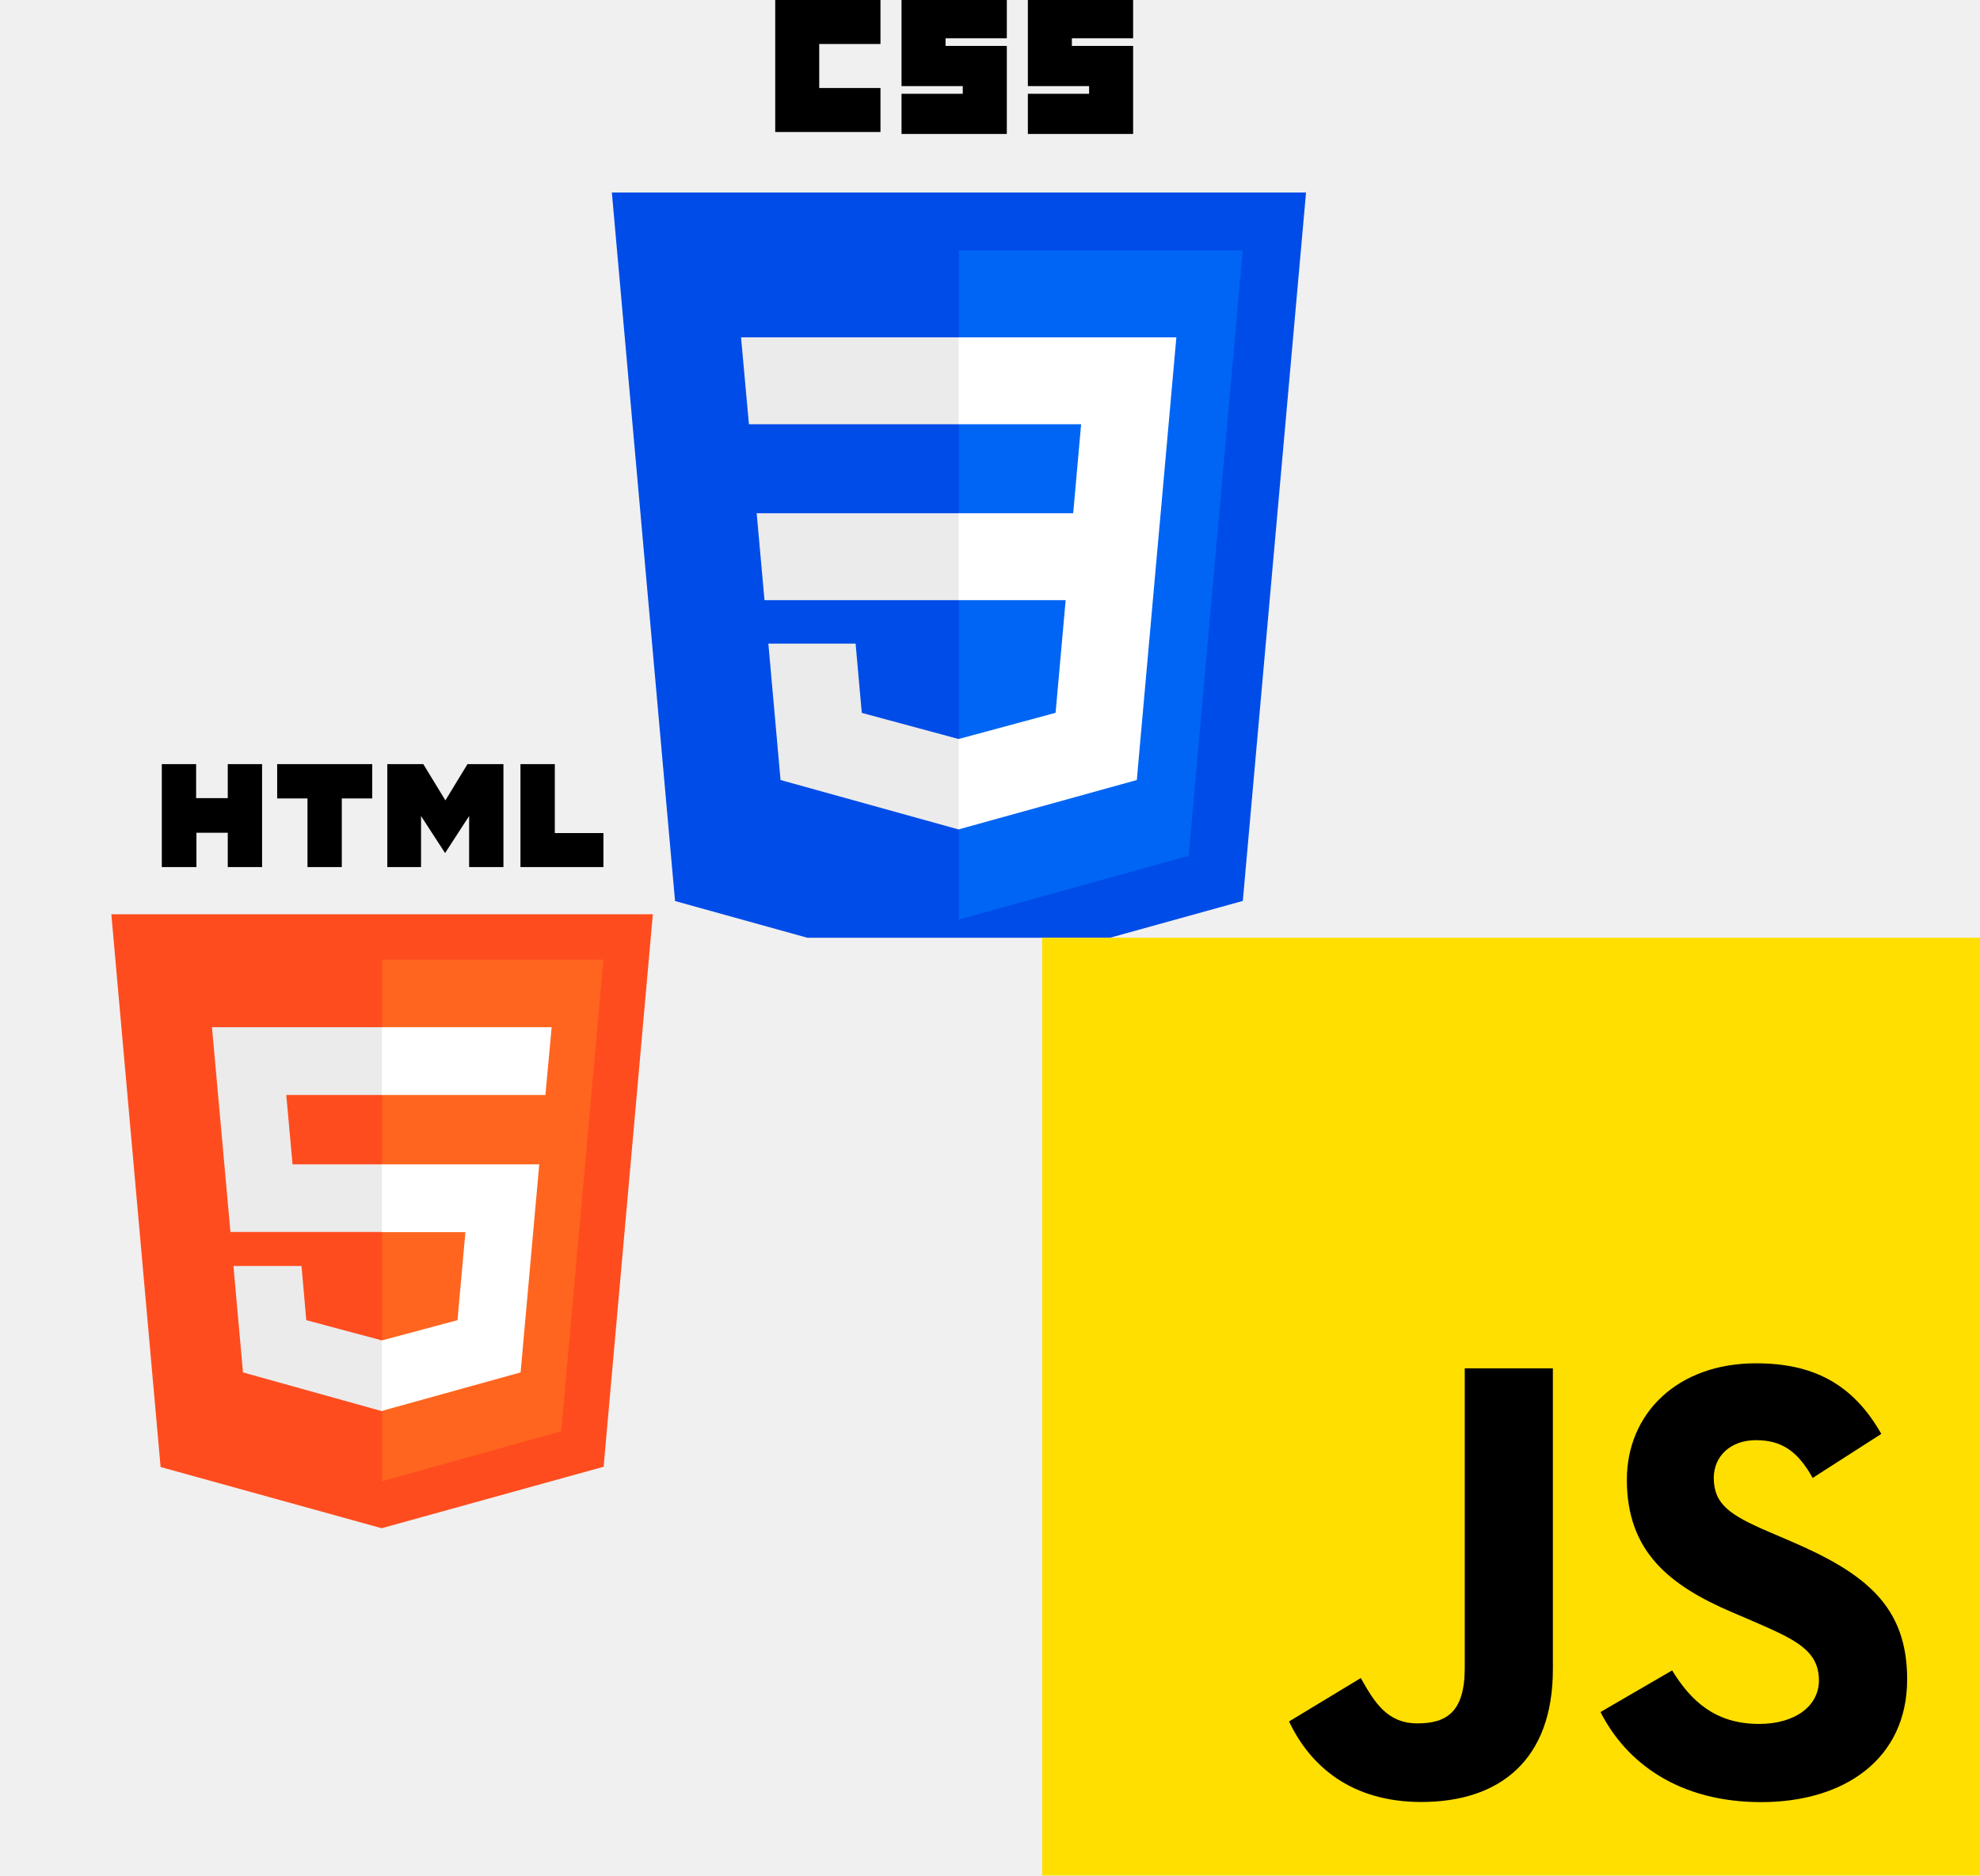
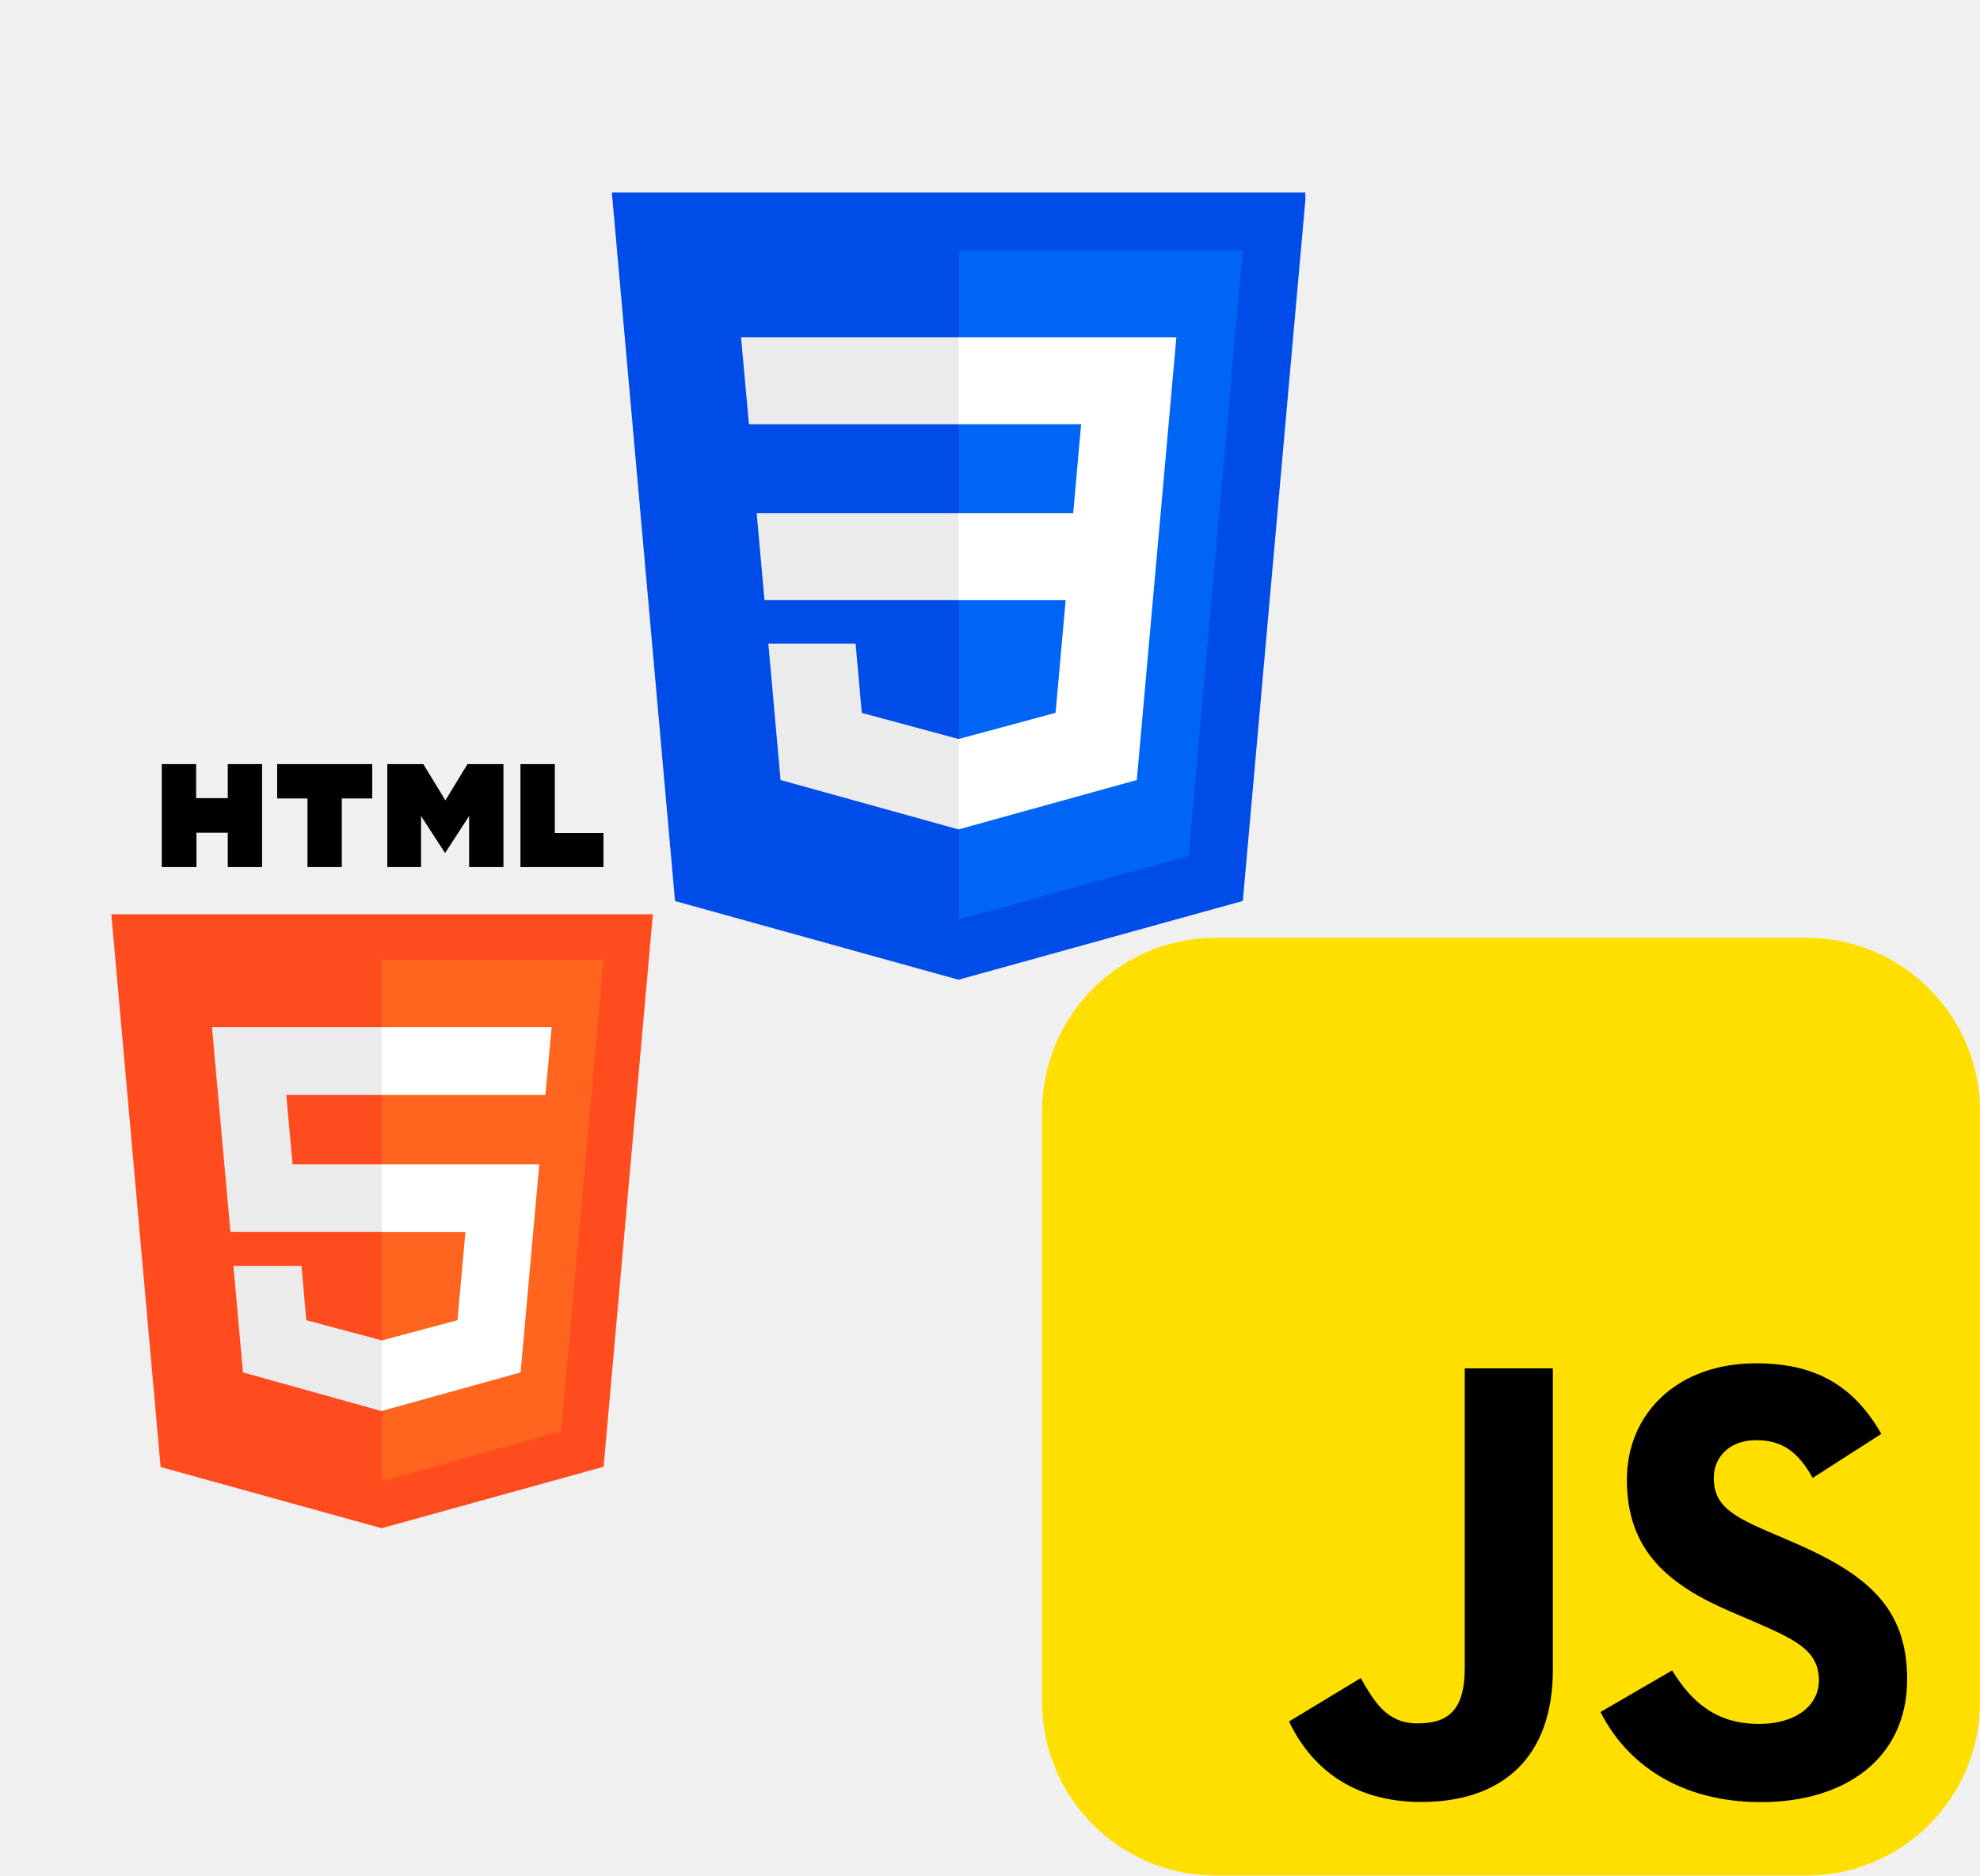
<svg xmlns="http://www.w3.org/2000/svg" width="57" height="54" viewBox="0 0 57 54" fill="none">
  <path d="M4.658 22H5.646V22.98H6.557V22H7.545V24.965H6.557V23.977H5.655V24.965H4.658V22ZM8.852 22.988H7.979V22H10.716V22.988H9.84V24.965H8.852V22.988ZM11.15 22H12.186L12.822 23.044L13.458 22H14.493V24.965H13.505V23.495L12.813 24.561L12.121 23.495V24.965H11.15V22ZM14.983 22H15.972V23.985H17.372V24.965H14.983V22Z" fill="black" />
  <path d="M4.623 42.238L3.205 26.323H18.794L17.377 42.23L10.987 44" fill="#FF4C1E" />
  <path d="M11 42.647V27.629H17.372L16.156 41.207L11 42.647Z" fill="#FF651E" />
  <path d="M6.102 29.575H11L11.728 30.551L11 31.526H8.241L8.422 33.524H11L11.728 34.536L11 35.471H6.634L6.102 29.575ZM6.72 36.45H8.68L8.817 38.01L11 38.594L11.822 39.568L11 40.631L6.995 39.514L6.72 36.45Z" fill="#EBEBEB" />
  <path d="M15.881 29.575H10.991V31.526H15.701L15.881 29.575ZM15.524 33.524H10.991V35.475H13.398L13.17 38.01L10.991 38.594V40.623L14.987 39.514L15.524 33.524Z" fill="white" />
  <g clip-path="url(#clip0_117_265)">
    <path d="M37.598 5.543L35.778 25.939L27.594 28.208L19.433 25.942L17.614 5.543H37.598Z" fill="#004CE8" />
    <path d="M34.219 24.64L35.775 7.211H27.606V26.474L34.219 24.64Z" fill="#0065F4" />
    <path d="M21.783 14.777L22.008 17.279H27.606L28.682 16.028L27.606 14.777H21.783Z" fill="#EBEBEB" />
    <path d="M27.606 9.713H27.598H21.333L21.56 12.215H27.606L28.682 10.964L27.606 9.713Z" fill="#EBEBEB" />
    <path d="M27.606 23.877L28.682 22.551L27.606 21.274L27.595 21.277L24.809 20.525L24.631 18.53H23.277H22.119L22.47 22.458L27.595 23.881L27.606 23.877Z" fill="#EBEBEB" />
    <path d="M22.317 0H25.347V1.267H23.584V2.534H25.347V3.801H22.317V0Z" fill="black" />
    <path d="M25.953 0H28.984V1.102H27.221V1.322H28.984V3.857H25.953V2.7H27.716V2.479H25.953V0Z" fill="black" />
    <path d="M29.59 0H32.62V1.102H30.857V1.322H32.62V3.857H29.59V2.7H31.353V2.479H29.59V0Z" fill="black" />
    <path d="M30.678 17.279L30.388 20.523L27.598 21.277V23.879L32.727 22.458L32.764 22.035L33.352 15.449L33.413 14.777L33.865 9.713H27.598V12.215H31.123L30.895 14.777H27.598V17.279H30.678Z" fill="white" />
  </g>
  <g clip-path="url(#clip1_117_265)">
    <path d="M30 27H57V54H30V27Z" fill="#FFDF00" />
    <path d="M48.137 48.094C48.681 48.982 49.389 49.635 50.64 49.635C51.691 49.635 52.363 49.109 52.363 48.383C52.363 47.513 51.673 47.205 50.516 46.699L49.881 46.427C48.051 45.647 46.834 44.669 46.834 42.604C46.834 40.701 48.284 39.252 50.55 39.252C52.163 39.252 53.323 39.814 54.159 41.284L52.183 42.552C51.748 41.772 51.279 41.465 50.55 41.465C49.807 41.465 49.336 41.937 49.336 42.552C49.336 43.313 49.807 43.622 50.896 44.093L51.53 44.365C53.686 45.289 54.903 46.232 54.903 48.35C54.903 50.635 53.108 51.886 50.699 51.886C48.342 51.886 46.82 50.763 46.075 49.292L48.137 48.094ZM39.174 48.314C39.573 49.021 39.936 49.619 40.807 49.619C41.641 49.619 42.167 49.293 42.167 48.025V39.397H44.704V48.059C44.704 50.686 43.164 51.882 40.915 51.882C38.884 51.882 37.708 50.83 37.109 49.564L39.174 48.314Z" fill="black" />
  </g>
  <defs>
    <clipPath id="clip0_117_265">
-       <rect width="27" height="27" fill="white" transform="translate(14)" />
+       <rect width="20" height="23.66" fill="white" transform="translate(17.5781 5.54346)" />
    </clipPath>
    <clipPath id="clip1_117_265">
-       <rect width="27" height="27" fill="white" transform="translate(30 27)" />
+       <rect width="27" height="27" fill="white" transform="translate(30 27)" rx="5" ry="5" />
    </clipPath>
  </defs>
</svg>
